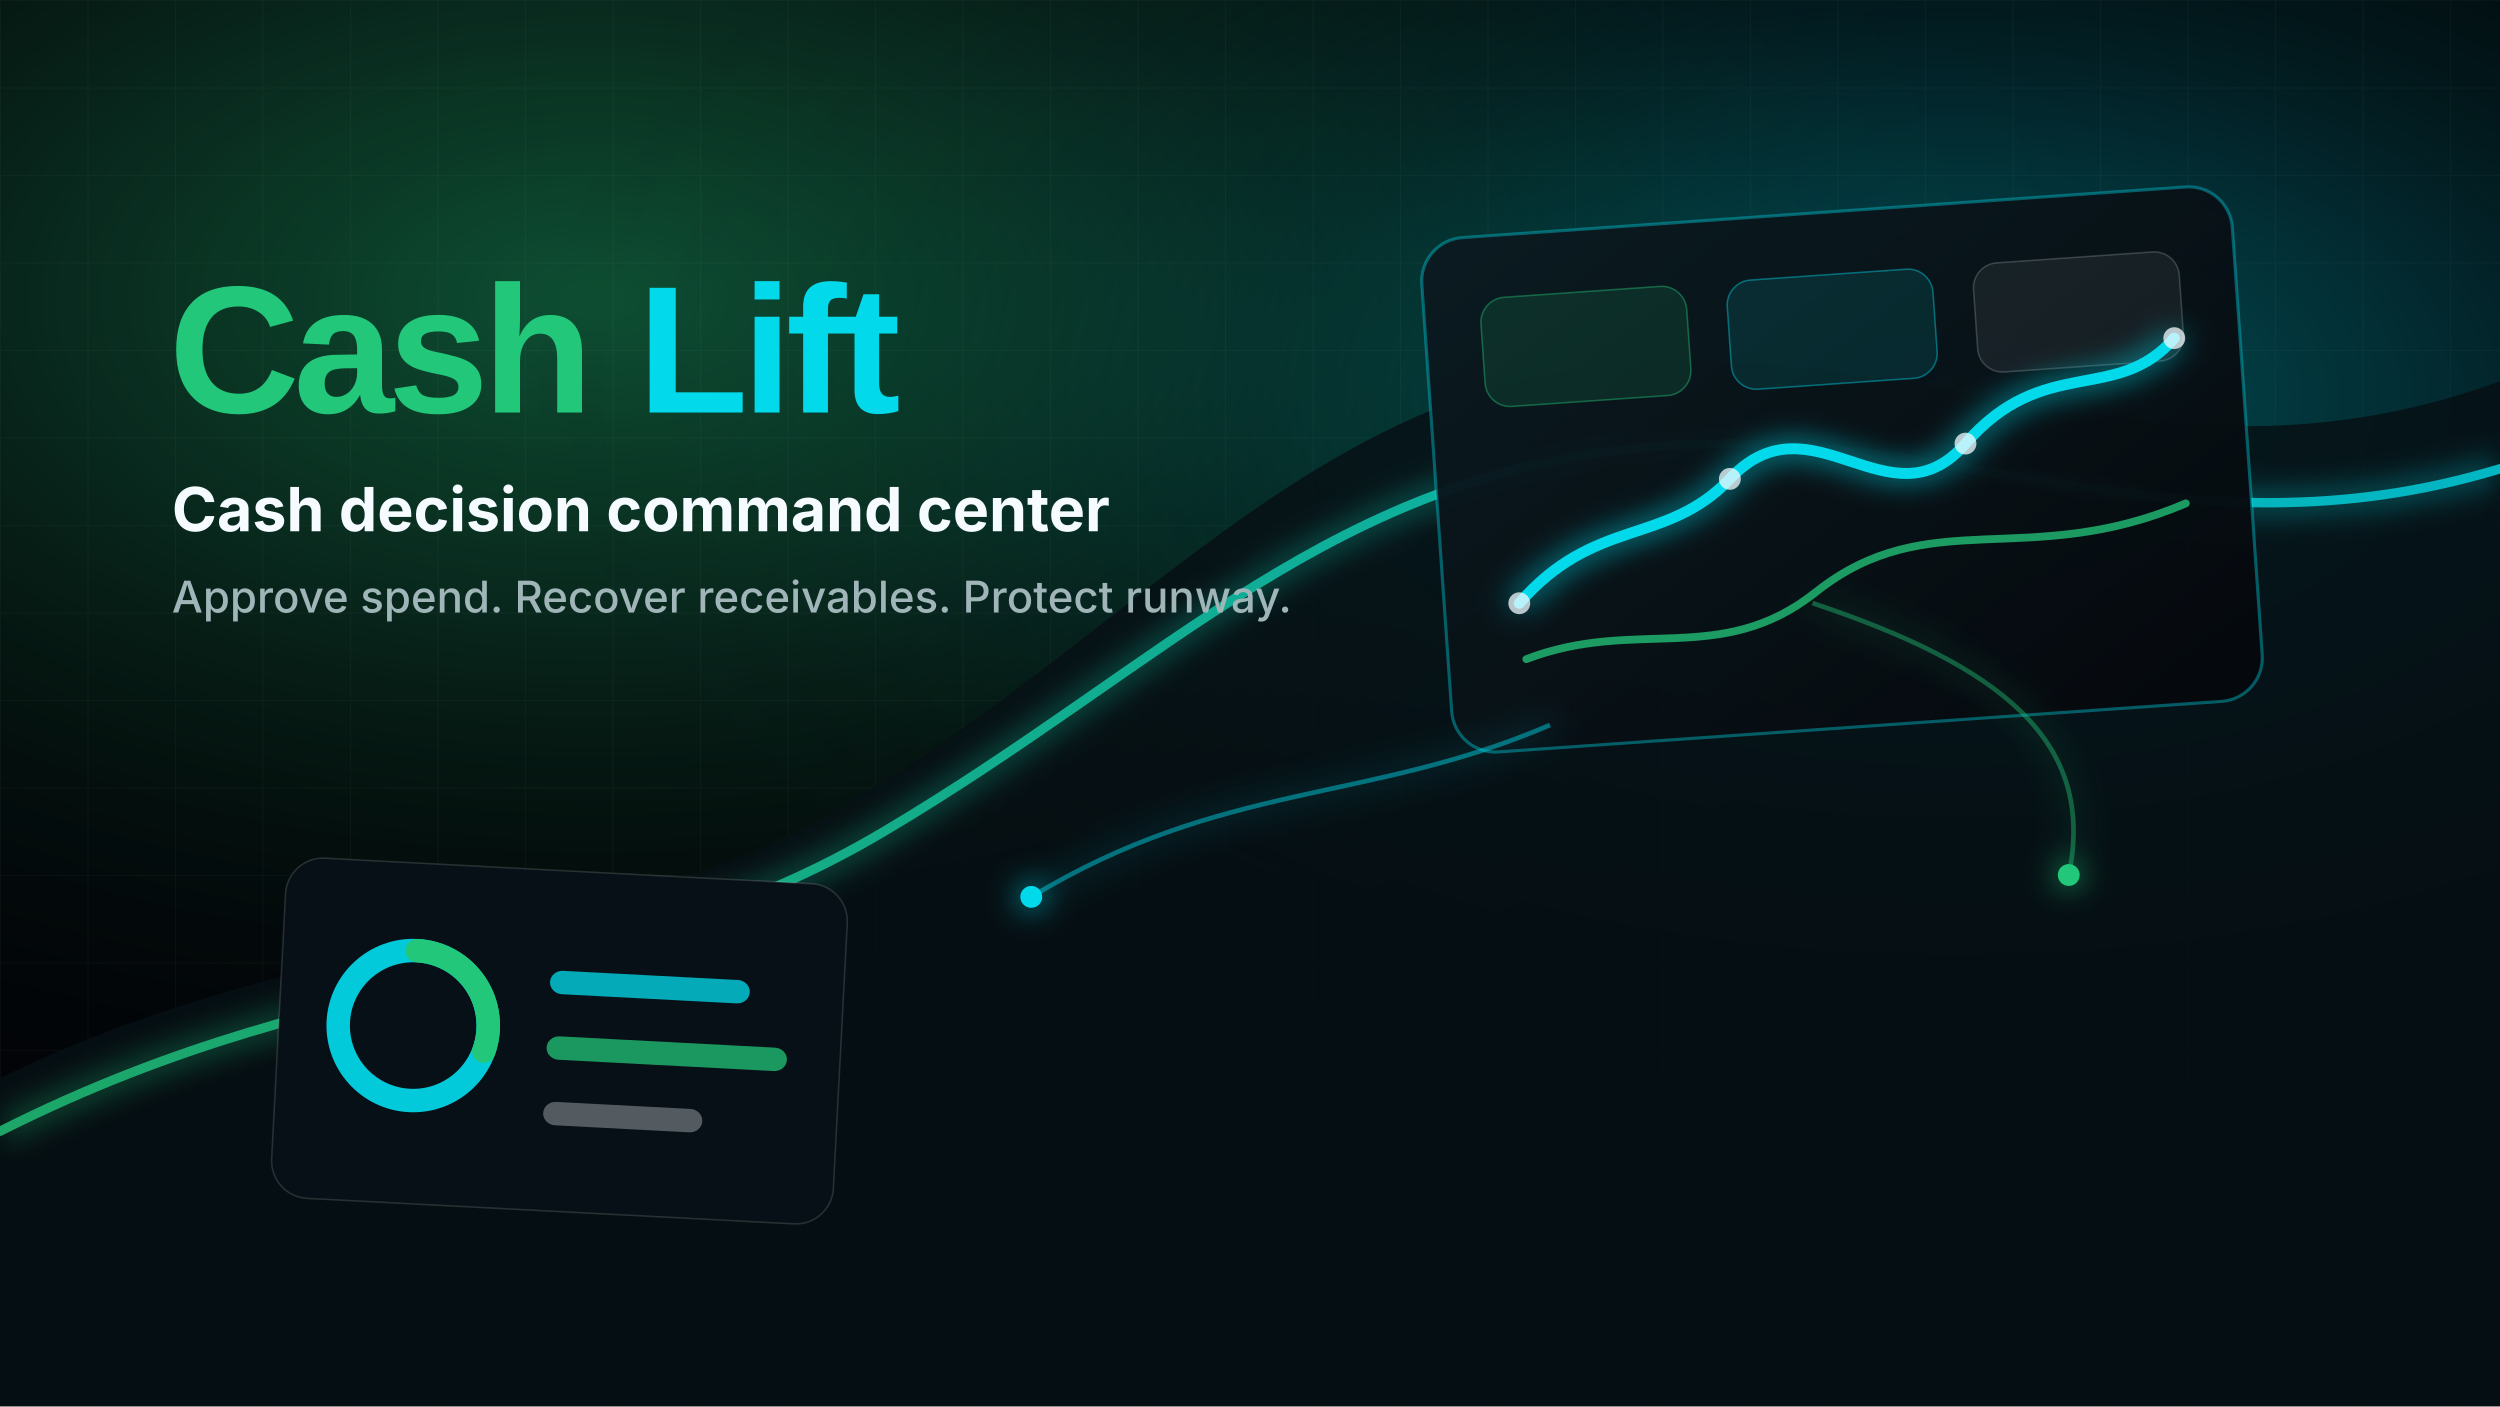
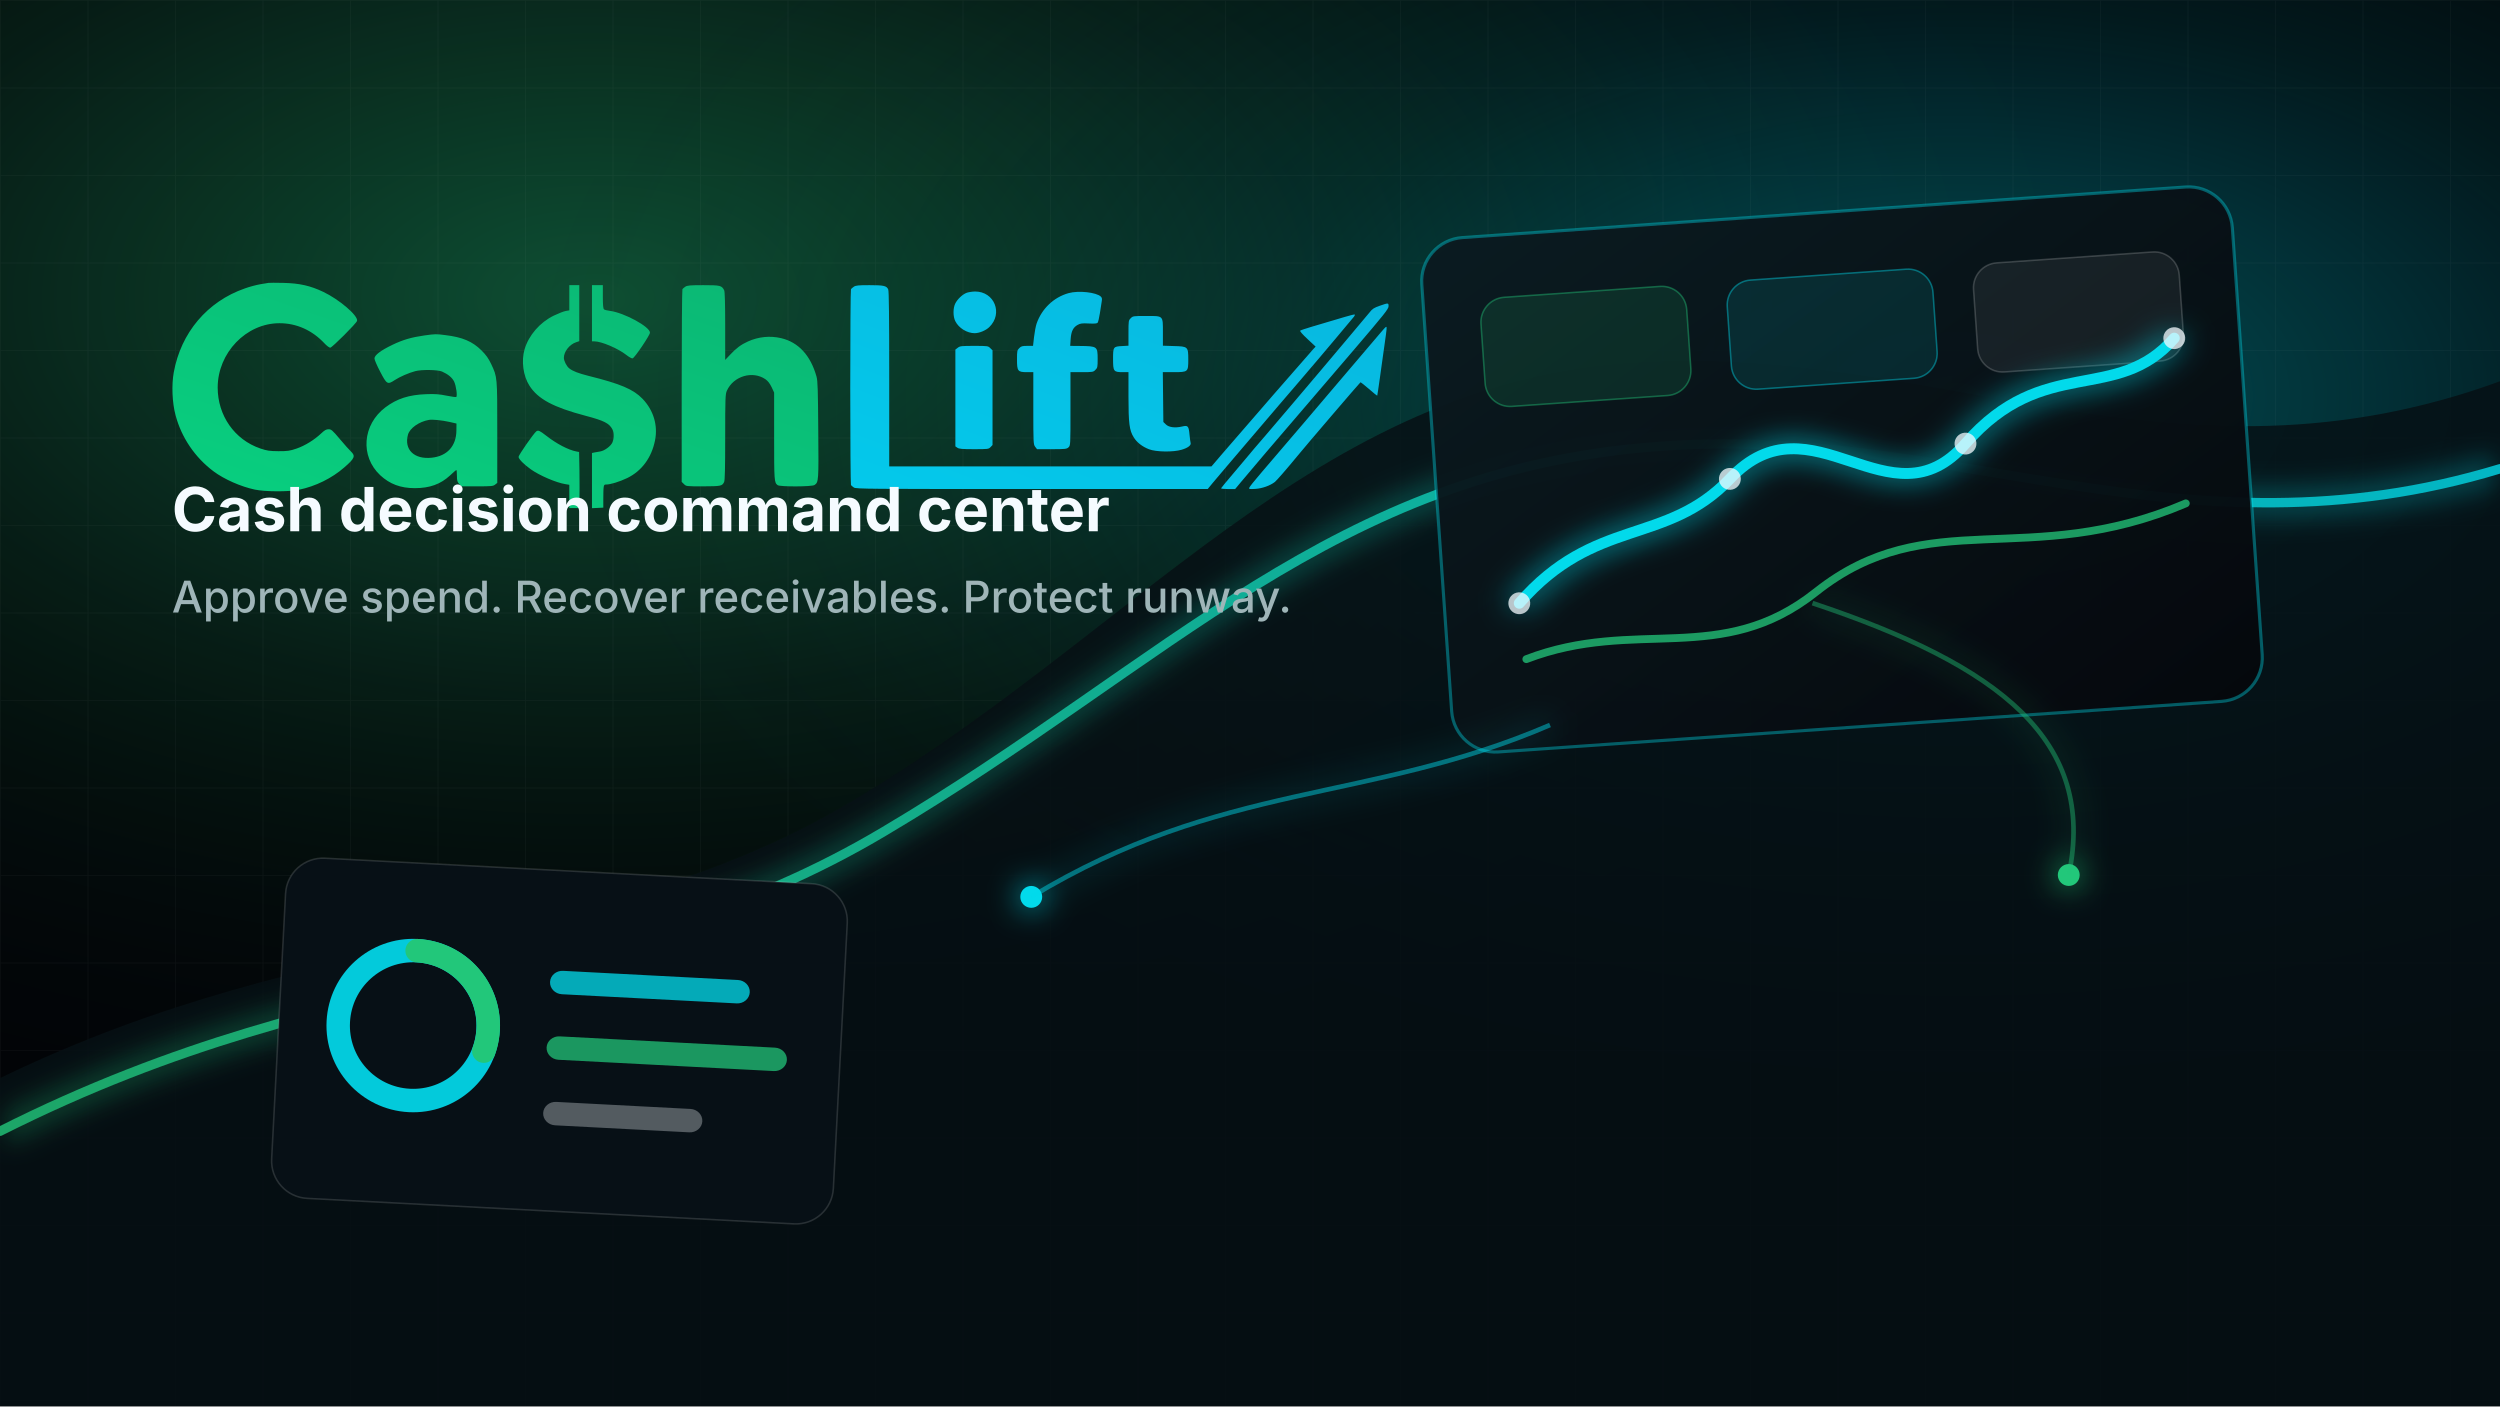
<svg xmlns="http://www.w3.org/2000/svg" aria-labelledby="title desc" fill="none" role="img" viewBox="0 0 1600 900">
  <defs>
    <radialGradient id="green-glow" cx="24%" cy="21%" r="62%">
      <stop offset="0%" stop-color="#22c77a" stop-opacity="0.38" />
      <stop offset="48%" stop-color="#22c77a" stop-opacity="0.12" />
      <stop offset="100%" stop-color="#020407" stop-opacity="0" />
    </radialGradient>
    <radialGradient id="cyan-glow" cx="78%" cy="28%" r="58%">
      <stop offset="0%" stop-color="#02daeb" stop-opacity="0.36" />
      <stop offset="48%" stop-color="#02daeb" stop-opacity="0.1" />
      <stop offset="100%" stop-color="#020407" stop-opacity="0" />
    </radialGradient>
    <linearGradient id="panel" x1="0" x2="1" y1="0" y2="1">
      <stop offset="0%" stop-color="#0b1a20" stop-opacity="0.96" />
      <stop offset="100%" stop-color="#05080c" stop-opacity="0.98" />
+     </linearGradient>
+     <linearGradient id="cashLiftGreen" x1="0" x2="1" y1="0" y2="1">
+       <stop offset="0%" stop-color="#08d080" />
+       <stop offset="100%" stop-color="#0bb774" />
+     </linearGradient>
+     <linearGradient id="cashLiftCyan" x1="0" x2="1" y1="0" y2="1">
+       <stop offset="0%" stop-color="#04c9eb" />
+       <stop offset="100%" stop-color="#08b7df" />
    </linearGradient>
    <linearGradient id="cash-line" x1="0" x2="1" y1="0" y2="0">
      <stop offset="0%" stop-color="#22c77a" />
      <stop offset="100%" stop-color="#02daeb" />
    </linearGradient>
    <filter id="soft-glow" color-interpolation-filters="sRGB" x="-50%" y="-50%" width="200%" height="200%">
      <feGaussianBlur stdDeviation="10" result="blur" />
      <feMerge>
        <feMergeNode in="blur" />
        <feMergeNode in="SourceGraphic" />
      </feMerge>
    </filter>
    <pattern id="grid" width="56" height="56" patternUnits="userSpaceOnUse">
      <path d="M56 0H0V56" stroke="#ffffff" stroke-opacity="0.06" />
    </pattern>
  </defs>
  <rect width="1600" height="900" fill="#020407" />
  <rect width="1600" height="900" fill="url(#green-glow)" />
  <rect width="1600" height="900" fill="url(#cyan-glow)" />
  <rect width="1600" height="900" fill="url(#grid)" opacity="0.58" />
  <path d="M0 690C206 590 376 610 536 518C724 410 840 244 1048 232C1240 220 1392 320 1600 244V900H0Z" fill="#061014" opacity="0.84" />
  <path d="M0 724C226 610 388 638 566 532C748 424 854 302 1058 286C1248 270 1396 362 1600 300" stroke="url(#cash-line)" stroke-linecap="round" stroke-width="6" opacity="0.82" filter="url(#soft-glow)" />
+   <g transform="translate(108 168) scale(0.58)">
+     <g fill="url(#cashLiftGreen)" transform="translate(0 271) scale(.1 -.1)">
+       <path d="M1100 2485 c-8 -2 -49 -9 -90 -15 -41 -7 -118 -27 -170 -46 -415 -144 -706 -489 -785 -928 -25 -139 -17 -333 20 -471 65 -246 214 -466 420 -620 117 -87 300 -168 455 -201 115 -24 373 -25 485 -2 184 38 365 127 501 246 117 101 127 127 73 178 -17 16 -72 77 -122 137 -81 96 -94 107 -123 107 -26 0 -44 -10 -81 -45 -77 -73 -180 -136 -272 -168 -76 -26 -99 -29 -201 -29 -100 1 -126 5 -200 30 -284 97 -470 363 -470 672 0 383 314 710 682 710 188 0 360 -77 495 -221 25 -27 54 -49 65 -49 20 0 291 271 296 296 13 57 -196 236 -373 320 -143 68 -262 95 -440 99 -82 2 -157 2 -165 0z M4420 2321 l0 -139 -40 -7 c-22 -4 -81 -27 -131 -51 -153 -74 -278 -218 -323 -373 -37 -127 -15 -294 54 -400 94 -148 265 -239 618 -332 205 -54 263 -83 298 -151 18 -35 18 -99 0 -143 -18 -41 -86 -92 -135 -100 -20 -4 -48 -9 -63 -11 l-28 -6 0 -304 0 -305 63 3 62 3 0 80 c1 170 2 175 31 175 48 0 148 31 232 71 161 78 270 225 308 417 33 165 -17 332 -138 458 -101 105 -242 165 -596 253 -114 29 -174 52 -213 83 -29 23 -59 82 -59 116 0 69 62 148 135 172 l35 12 0 309 0 309 -55 0 -55 0 0 -139z M4670 2150 l0 -310 26 0 c78 0 262 -78 353 -150 29 -23 60 -40 69 -38 22 4 192 256 192 284 0 65 -285 220 -441 240 -30 4 -60 11 -66 17 -9 7 -13 47 -13 138 l0 129 -60 0 -60 0 0 -310z M5700 2443 c-14 -9 -28 -22 -32 -27 -4 -6 -8 -487 -8 -1069 l0 -1058 25 -24 c24 -25 26 -25 212 -25 197 1 208 3 231 47 9 16 12 155 12 495 0 441 2 476 19 514 73 161 283 223 425 126 27 -19 48 -46 68 -87 l28 -60 0 -483 c0 -495 1 -510 39 -539 25 -19 380 -18 407 2 45 31 46 43 41 606 -3 439 -6 544 -19 589 -65 234 -199 380 -390 425 -123 29 -250 16 -366 -36 -78 -35 -131 -75 -199 -148 l-53 -56 0 373 c0 255 -4 380 -11 395 -27 53 -41 57 -229 57 -149 0 -179 -3 -200 -17z M2820 1905 c-142 -20 -240 -49 -353 -104 -129 -62 -197 -114 -197 -150 0 -14 28 -80 63 -146 73 -140 81 -145 160 -93 56 37 155 80 227 99 71 19 247 16 295 -4 68 -30 113 -68 134 -111 22 -46 38 -161 23 -170 -5 -3 -53 4 -108 15 -79 16 -124 20 -224 16 -190 -7 -321 -49 -449 -145 -254 -191 -281 -541 -57 -750 105 -97 224 -142 381 -142 166 0 285 44 390 141 34 33 65 59 69 59 3 0 6 -29 6 -64 0 -53 4 -67 25 -90 l24 -26 174 0 c157 0 177 2 198 19 l24 19 0 559 c0 619 1 607 -67 752 -30 63 -56 100 -106 150 -102 101 -211 147 -402 170 -100 13 -107 13 -230 -4z m277 -954 l78 -18 -1 -79 c-2 -170 -102 -280 -272 -298 -194 -21 -308 90 -262 255 20 71 122 143 230 162 38 7 140 -3 227 -22z M4056 847 c-29 -22 -196 -262 -196 -282 0 -23 60 -84 135 -137 97 -69 281 -148 383 -164 l42 -7 0 -128 0 -129 54 0 55 0 3 98 c2 53 1 192 0 309 l-4 212 -31 6 c-88 17 -217 84 -332 174 -72 56 -88 63 -109 48z" />
+     </g>
+     <g fill="url(#cashLiftCyan)" transform="translate(0 271) scale(.1 -.1)">
+       <path d="M7560 2443 c-14 -9 -28 -22 -32 -27 -4 -6 -8 -492 -8 -1081 0 -589 4 -1075 8 -1081 4 -5 18 -18 32 -27 23 -16 158 -17 1965 -16 l1940 0 55 67 c30 36 99 118 153 181 54 64 129 152 167 196 237 279 340 400 405 475 40 47 147 171 236 275 89 105 183 215 209 245 52 61 367 435 389 463 8 10 11 20 8 23 -2 3 -52 -9 -108 -26 -102 -31 -151 -45 -374 -111 -60 -18 -114 -36 -120 -41 -6 -5 25 -41 80 -92 l90 -84 -26 -28 c-77 -85 -757 -868 -1018 -1171 l-105 -123 -1778 0 -1778 0 0 965 c0 685 -3 971 -11 988 -18 40 -49 47 -207 47 -122 0 -152 -3 -172 -17z M8800 2374 c-45 -19 -97 -69 -121 -116 -26 -51 -26 -146 1 -197 38 -75 129 -131 213 -131 51 0 123 30 161 67 155 150 57 394 -158 393 -34 -1 -77 -8 -96 -16z M9929 2372 c-164 -46 -296 -172 -353 -337 -9 -27 -22 -94 -28 -147 l-11 -98 -64 0 c-55 0 -68 -4 -88 -25 -23 -22 -25 -31 -25 -125 0 -129 8 -140 110 -140 l70 0 0 -399 c0 -388 1 -399 21 -425 l20 -26 163 0 c149 0 164 2 184 20 22 21 22 22 22 425 l0 405 125 0 c120 0 127 1 150 25 23 22 25 32 25 118 0 142 -3 144 -199 146 l-104 1 5 74 c6 87 27 130 78 158 29 16 49 19 122 15 64 -3 91 -1 98 9 6 7 17 55 25 106 8 51 17 109 20 129 5 26 3 40 -9 52 -49 48 -246 70 -357 39z M13361 2232 c-62 -22 -80 -33 -110 -72 -21 -26 -143 -172 -272 -324 -128 -152 -252 -299 -274 -325 -22 -27 -154 -183 -294 -347 -325 -382 -371 -436 -434 -508 -29 -33 -63 -74 -77 -92 -14 -17 -83 -100 -155 -184 -71 -83 -131 -156 -133 -161 -2 -5 32 -9 76 -9 l79 0 64 77 c35 43 158 188 273 323 508 593 624 730 980 1144 331 387 376 444 376 473 0 39 -1 39 -99 5z M10615 2095 c-24 -23 -25 -29 -25 -163 l0 -140 -69 -4 c-99 -5 -101 -8 -101 -144 0 -136 6 -144 107 -144 l63 0 0 -267 c0 -298 10 -376 58 -452 34 -56 94 -103 169 -132 78 -30 267 -33 360 -5 68 20 106 49 99 74 -3 9 -8 50 -12 89 -9 100 -17 109 -83 93 -77 -18 -147 -9 -179 24 l-27 26 -3 275 -3 275 120 0 c159 0 161 2 161 139 0 142 -3 145 -159 149 l-121 4 0 144 c0 192 8 184 -185 184 -142 0 -147 -1 -170 -25z M13369 1932 c-31 -37 -118 -139 -193 -227 -76 -88 -194 -227 -264 -310 -139 -165 -637 -749 -851 -998 -75 -87 -138 -165 -139 -174 -4 -14 6 -15 70 -11 75 5 161 36 213 76 21 17 131 143 245 282 93 114 693 815 700 818 4 1 46 -32 94 -74 48 -42 89 -75 91 -73 1 2 15 90 29 194 15 105 38 268 51 364 27 191 28 201 18 201 -5 0 -33 -31 -64 -68z M8706 1769 l-26 -20 0 -534 0 -534 22 -15 c18 -13 54 -16 183 -16 156 0 162 1 183 23 l22 23 0 523 0 522 -25 24 c-23 24 -28 25 -178 25 -141 0 -157 -2 -181 -21z" />
+     </g>
+   </g>
  <g transform="translate(108 168)">
-     <text fill="#22c77a" font-family="Arial Black, Arial, sans-serif" font-size="116" font-weight="900" letter-spacing="-4" x="0" y="96">Cash</text>
-     <text fill="#02daeb" font-family="Arial Black, Arial, sans-serif" font-size="116" font-weight="900" letter-spacing="-4" x="300" y="96">Lift</text>
    <text fill="#f5fbff" font-family="Inter, Arial, sans-serif" font-size="39" font-weight="700" x="2" y="172">Cash decision command center</text>
    <text fill="#9fb5b8" font-family="Inter, Arial, sans-serif" font-size="28" font-weight="500" x="2" y="224">Approve spend. Recover receivables. Protect runway.</text>
  </g>
  <g transform="translate(908 154) rotate(-4)">
    <rect width="520" height="330" rx="28" fill="url(#panel)" stroke="#02daeb" stroke-opacity="0.38" stroke-width="2" />
    <rect x="36" y="40" width="132" height="70" rx="16" fill="#22c77a" fill-opacity="0.13" stroke="#22c77a" stroke-opacity="0.42" />
    <rect x="194" y="40" width="132" height="70" rx="16" fill="#02daeb" fill-opacity="0.11" stroke="#02daeb" stroke-opacity="0.42" />
    <rect x="352" y="40" width="132" height="70" rx="16" fill="#ffffff" fill-opacity="0.06" stroke="#ffffff" stroke-opacity="0.18" />
    <path d="M48 236C100 184 144 206 188 166C244 114 288 206 340 154C394 100 438 136 478 96" stroke="#02daeb" stroke-linecap="round" stroke-width="7" filter="url(#soft-glow)" />
    <path d="M50 272C122 250 174 286 238 242C314 190 374 238 478 202" stroke="#22c77a" stroke-linecap="round" stroke-width="5" opacity="0.76" />
    <g fill="#f5fbff" opacity="0.74">
      <circle cx="48" cy="236" r="7" />
      <circle cx="188" cy="166" r="7" />
      <circle cx="340" cy="154" r="7" />
      <circle cx="478" cy="96" r="7" />
    </g>
  </g>
  <g transform="translate(184 548) rotate(3)">
    <rect width="360" height="218" rx="24" fill="#071016" stroke="#ffffff" stroke-opacity="0.14" />
    <circle cx="86" cy="104" r="48" stroke="#02daeb" stroke-width="15" opacity="0.92" />
    <path d="M86 56A48 48 0 0 1 132 118" stroke="#22c77a" stroke-linecap="round" stroke-width="15" />
    <rect x="172" y="64" width="128" height="15" rx="8" fill="#02daeb" opacity="0.76" />
    <rect x="172" y="106" width="154" height="15" rx="8" fill="#22c77a" opacity="0.74" />
    <rect x="172" y="148" width="102" height="15" rx="8" fill="#f5fbff" opacity="0.32" />
  </g>
  <g filter="url(#soft-glow)">
    <circle cx="660" cy="574" r="7" fill="#02daeb" />
    <circle cx="1324" cy="560" r="7" fill="#22c77a" />
    <path d="M660 574C782 500 876 514 992 464" stroke="#02daeb" stroke-opacity="0.46" stroke-width="3" />
    <path d="M1160 386C1280 426 1342 474 1324 560" stroke="#22c77a" stroke-opacity="0.42" stroke-width="3" />
  </g>
</svg>
